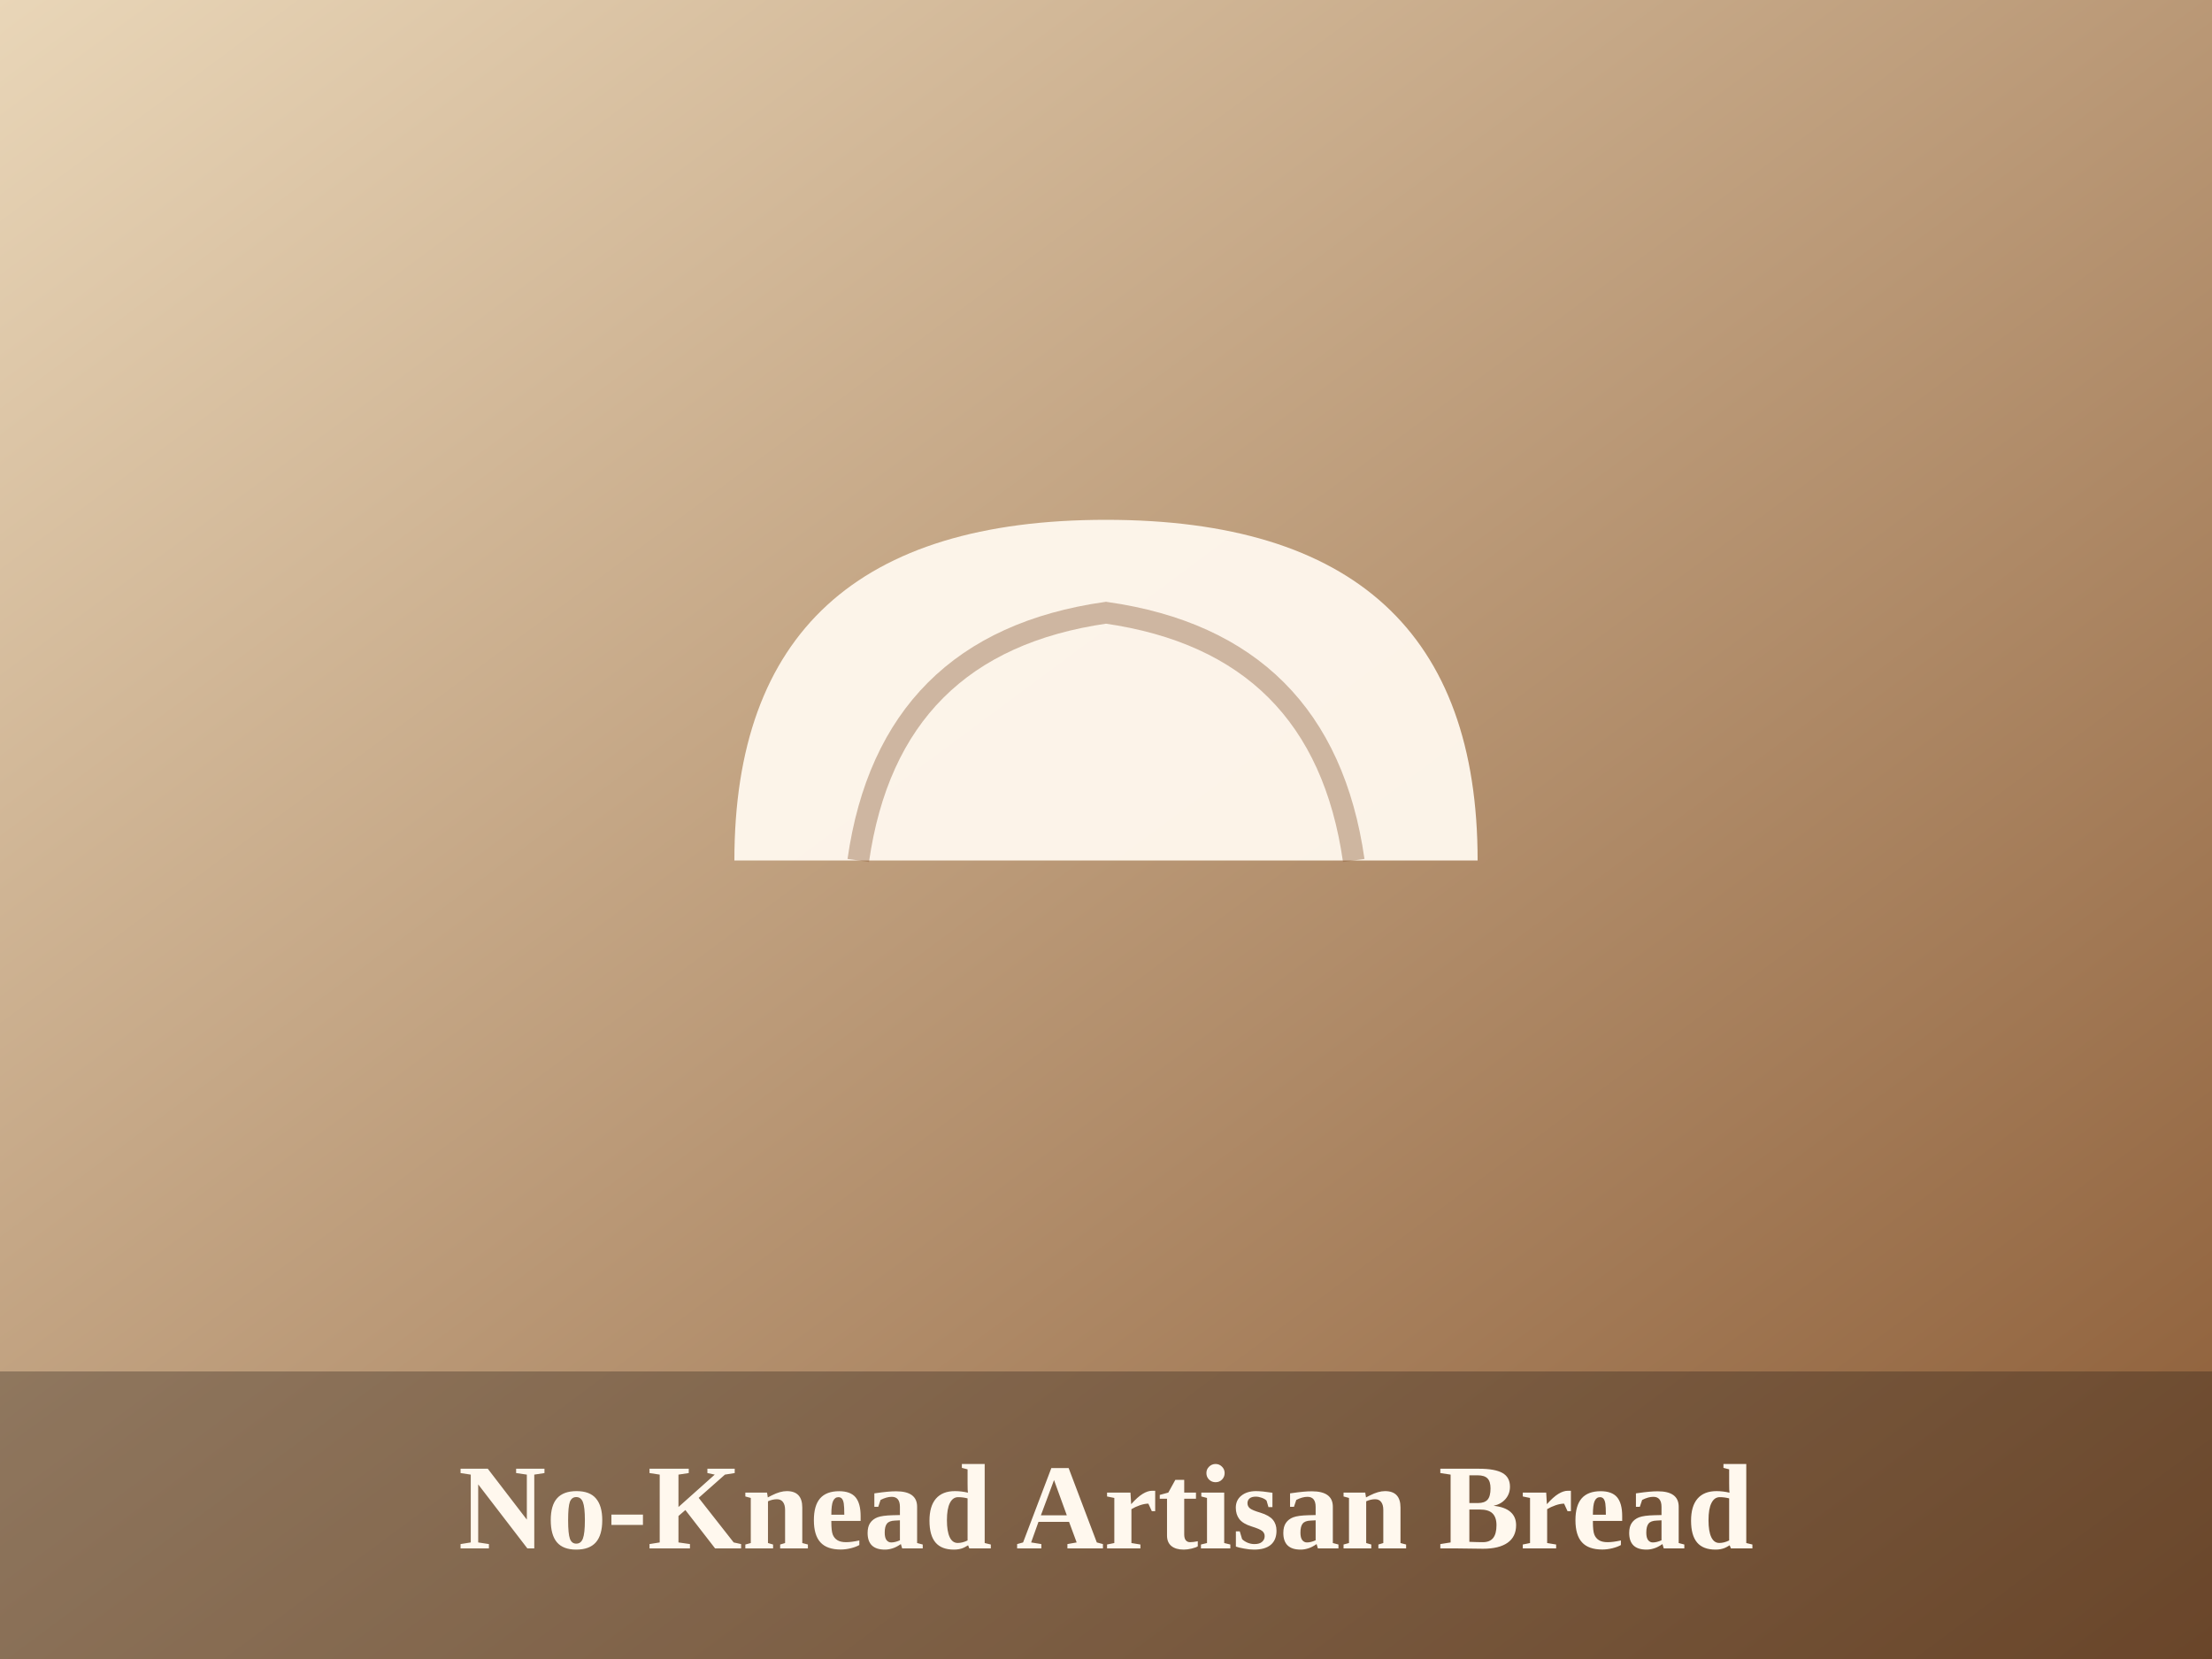
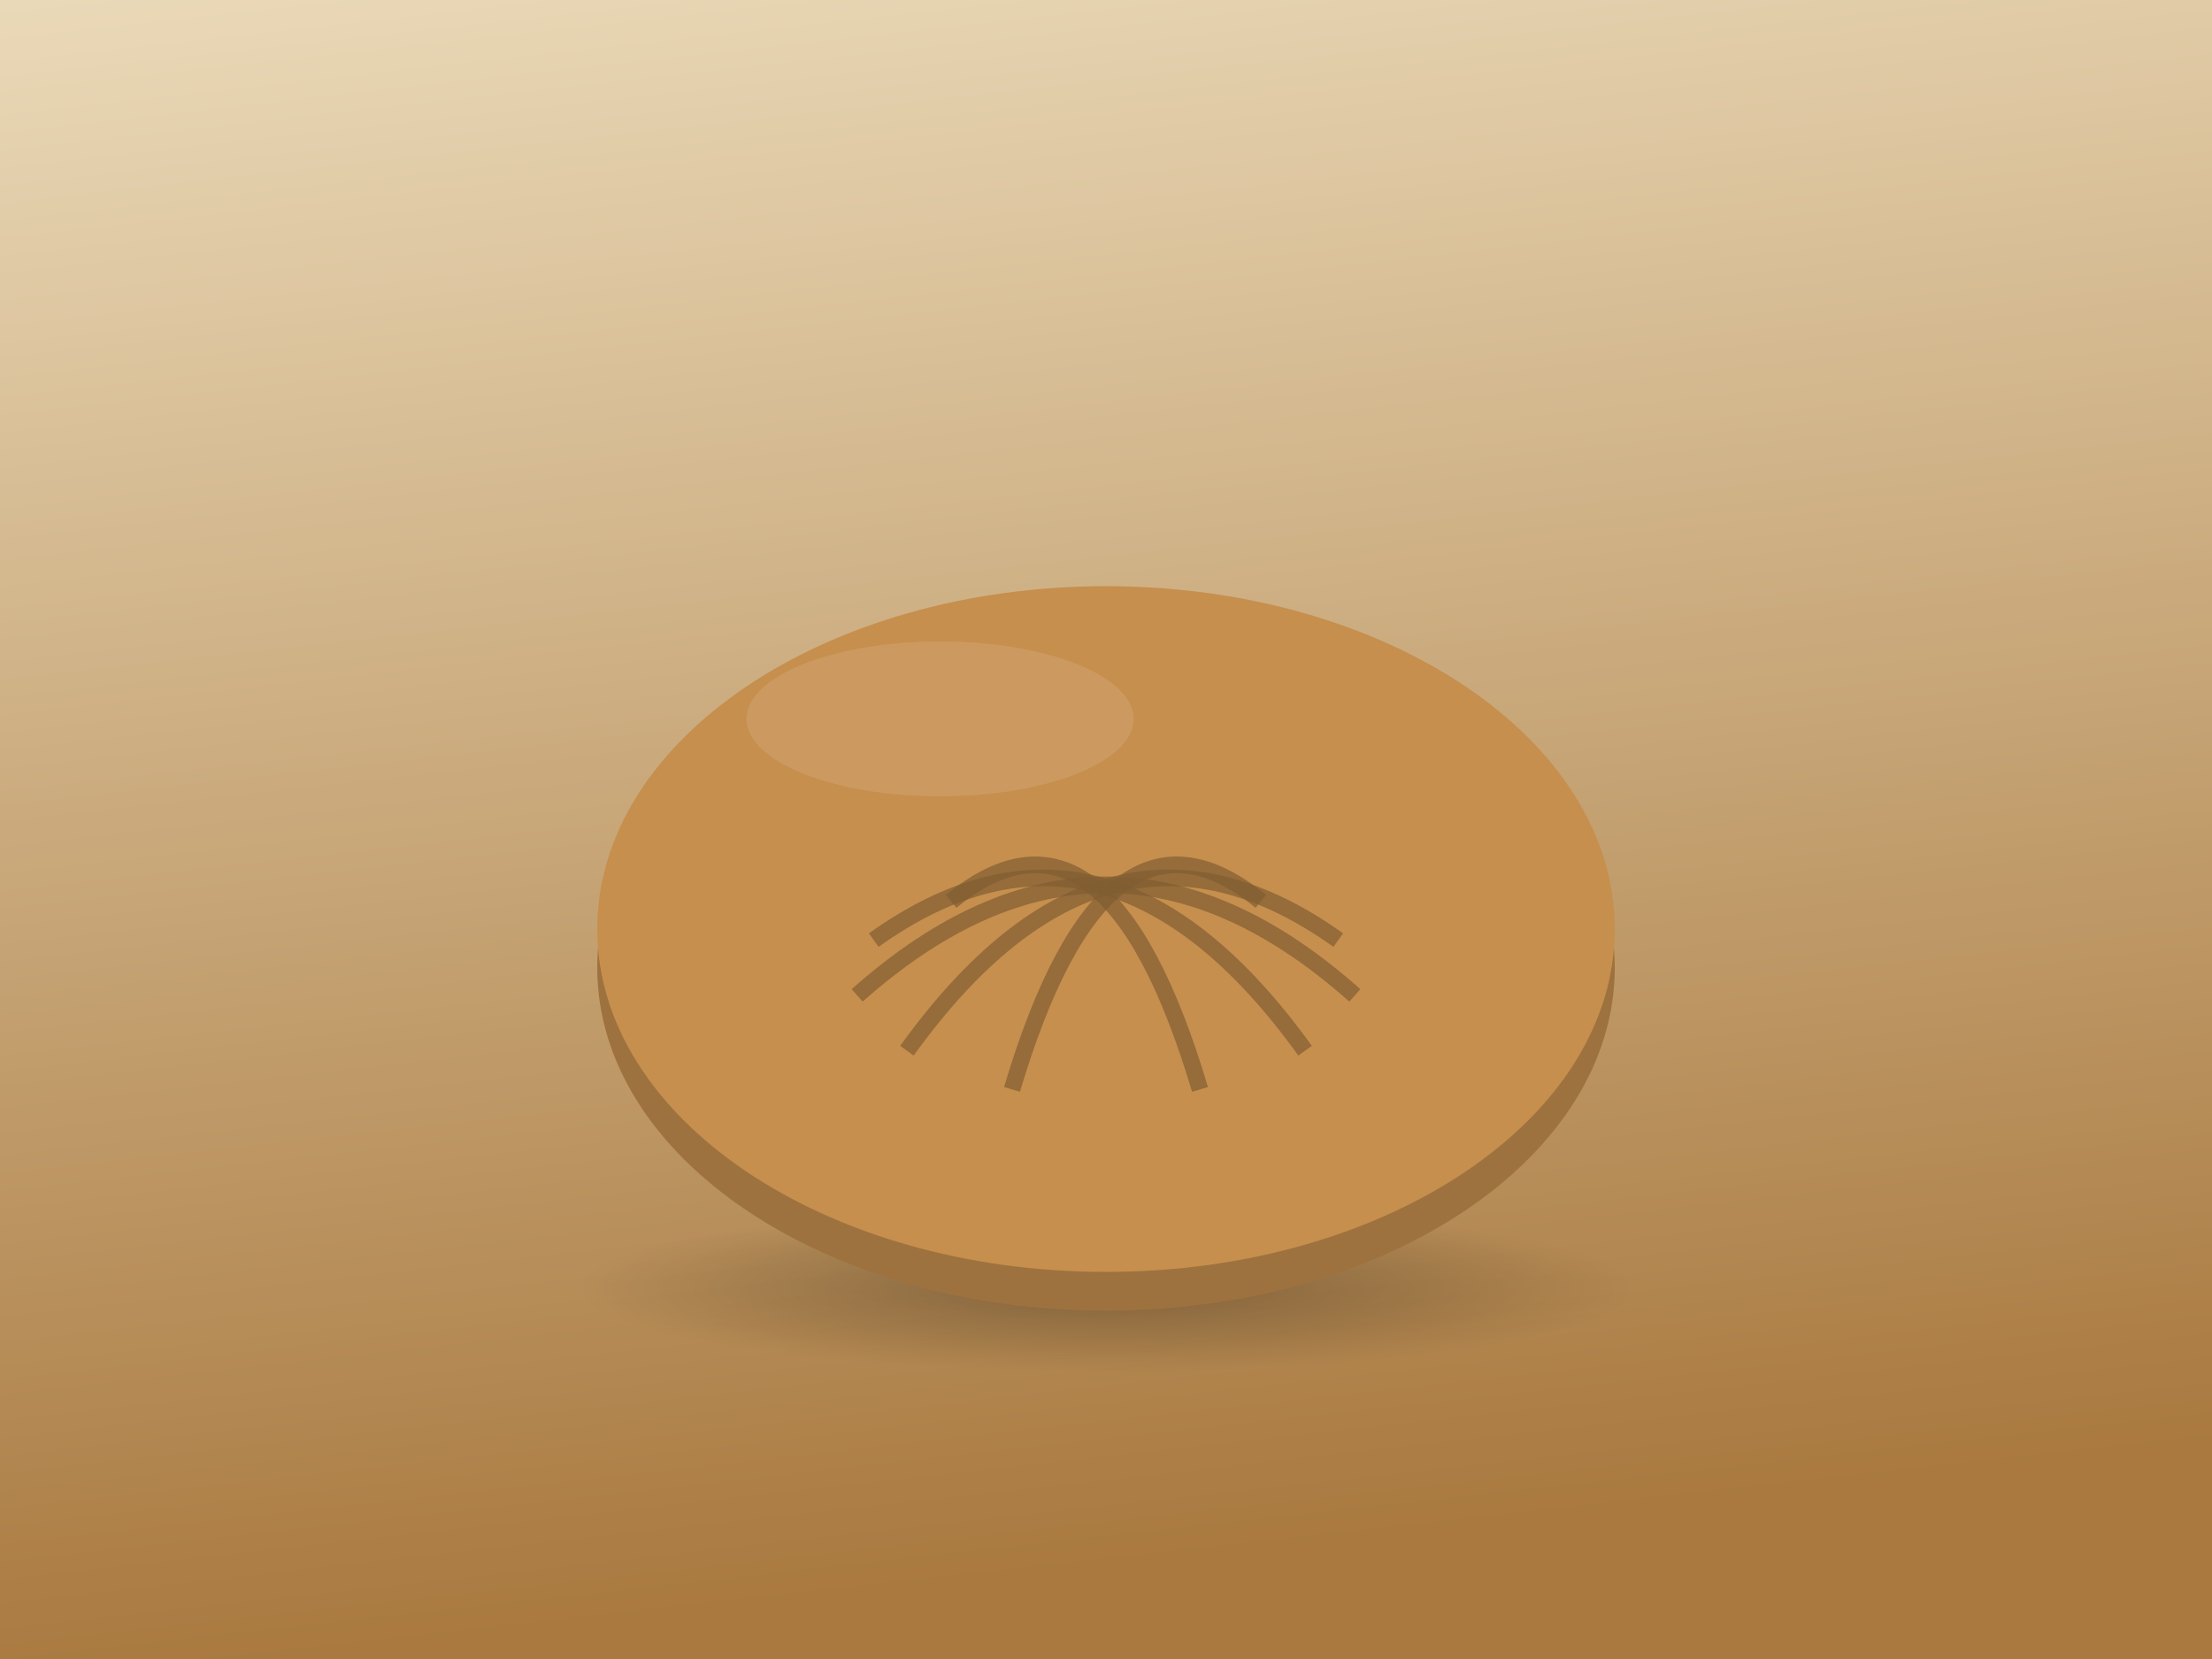
<svg xmlns="http://www.w3.org/2000/svg" viewBox="0 0 400 300" width="800" height="600">
  <defs>
-     <linearGradient id="bg" x1="0" y1="0" x2="1" y2="1">
-       <stop offset="0%" stop-color="#e9d6b8" />
-       <stop offset="100%" stop-color="#8a5a34" />
+     <linearGradient id="bg" x1="0" y1="0" x2="0.15" y2="1">
+       <stop offset="0%" stop-color="#ead9b8" />
+       <stop offset="100%" stop-color="#a9793f" />
    </linearGradient>
+     <radialGradient id="shadow" cx="50%" cy="50%" r="50%">
+       <stop offset="0%" stop-color="#000000" stop-opacity="0.28" />
+       <stop offset="100%" stop-color="#000000" stop-opacity="0" />
+     </radialGradient>
  </defs>
  <rect width="400" height="300" fill="url(#bg)" />
-   <g transform="translate(60,10) scale(2.8)">
-     <path d="M26 52 q0 -22 24 -22 q24 0 24 22 z" fill="#fff8ee" opacity="0.95" />
-     <path d="M34 52 q2 -14 16 -16 q14 2 16 16" fill="none" stroke="#8a5a34" stroke-width="1.4" opacity="0.4" />
-   </g>
-   <rect x="0" y="248" width="400" height="52" fill="#241a12" opacity="0.32" />
-   <text x="200" y="280" text-anchor="middle" font-family="Georgia, 'Times New Roman', serif" font-size="22" fill="#fff8ee" font-weight="600">No-Knead Artisan Bread</text>
+   <ellipse cx="200" cy="233" rx="95" ry="15" fill="url(#shadow)" />
+   <ellipse cx="200" cy="175" rx="92" ry="62" fill="#9e723e" />
+   <ellipse cx="200" cy="168" rx="92" ry="62" fill="#c68f4e" />
+   <path d="M172,163 Q200,140 217,197" stroke="#805c32" stroke-width="3" fill="none" opacity="0.7" />
+   <path d="M158,170 Q200,140 236,190" stroke="#805c32" stroke-width="3" fill="none" opacity="0.7" />
+   <path d="M155,180 Q200,140 245,180" stroke="#805c32" stroke-width="3" fill="none" opacity="0.7" />
+   <path d="M164,190 Q200,140 242,170" stroke="#805c32" stroke-width="3" fill="none" opacity="0.7" />
+   <path d="M183,197 Q200,140 228,163" stroke="#805c32" stroke-width="3" fill="none" opacity="0.7" />
+   <ellipse cx="170" cy="130" rx="35" ry="14" fill="#d1a571" opacity="0.5" />
</svg>
